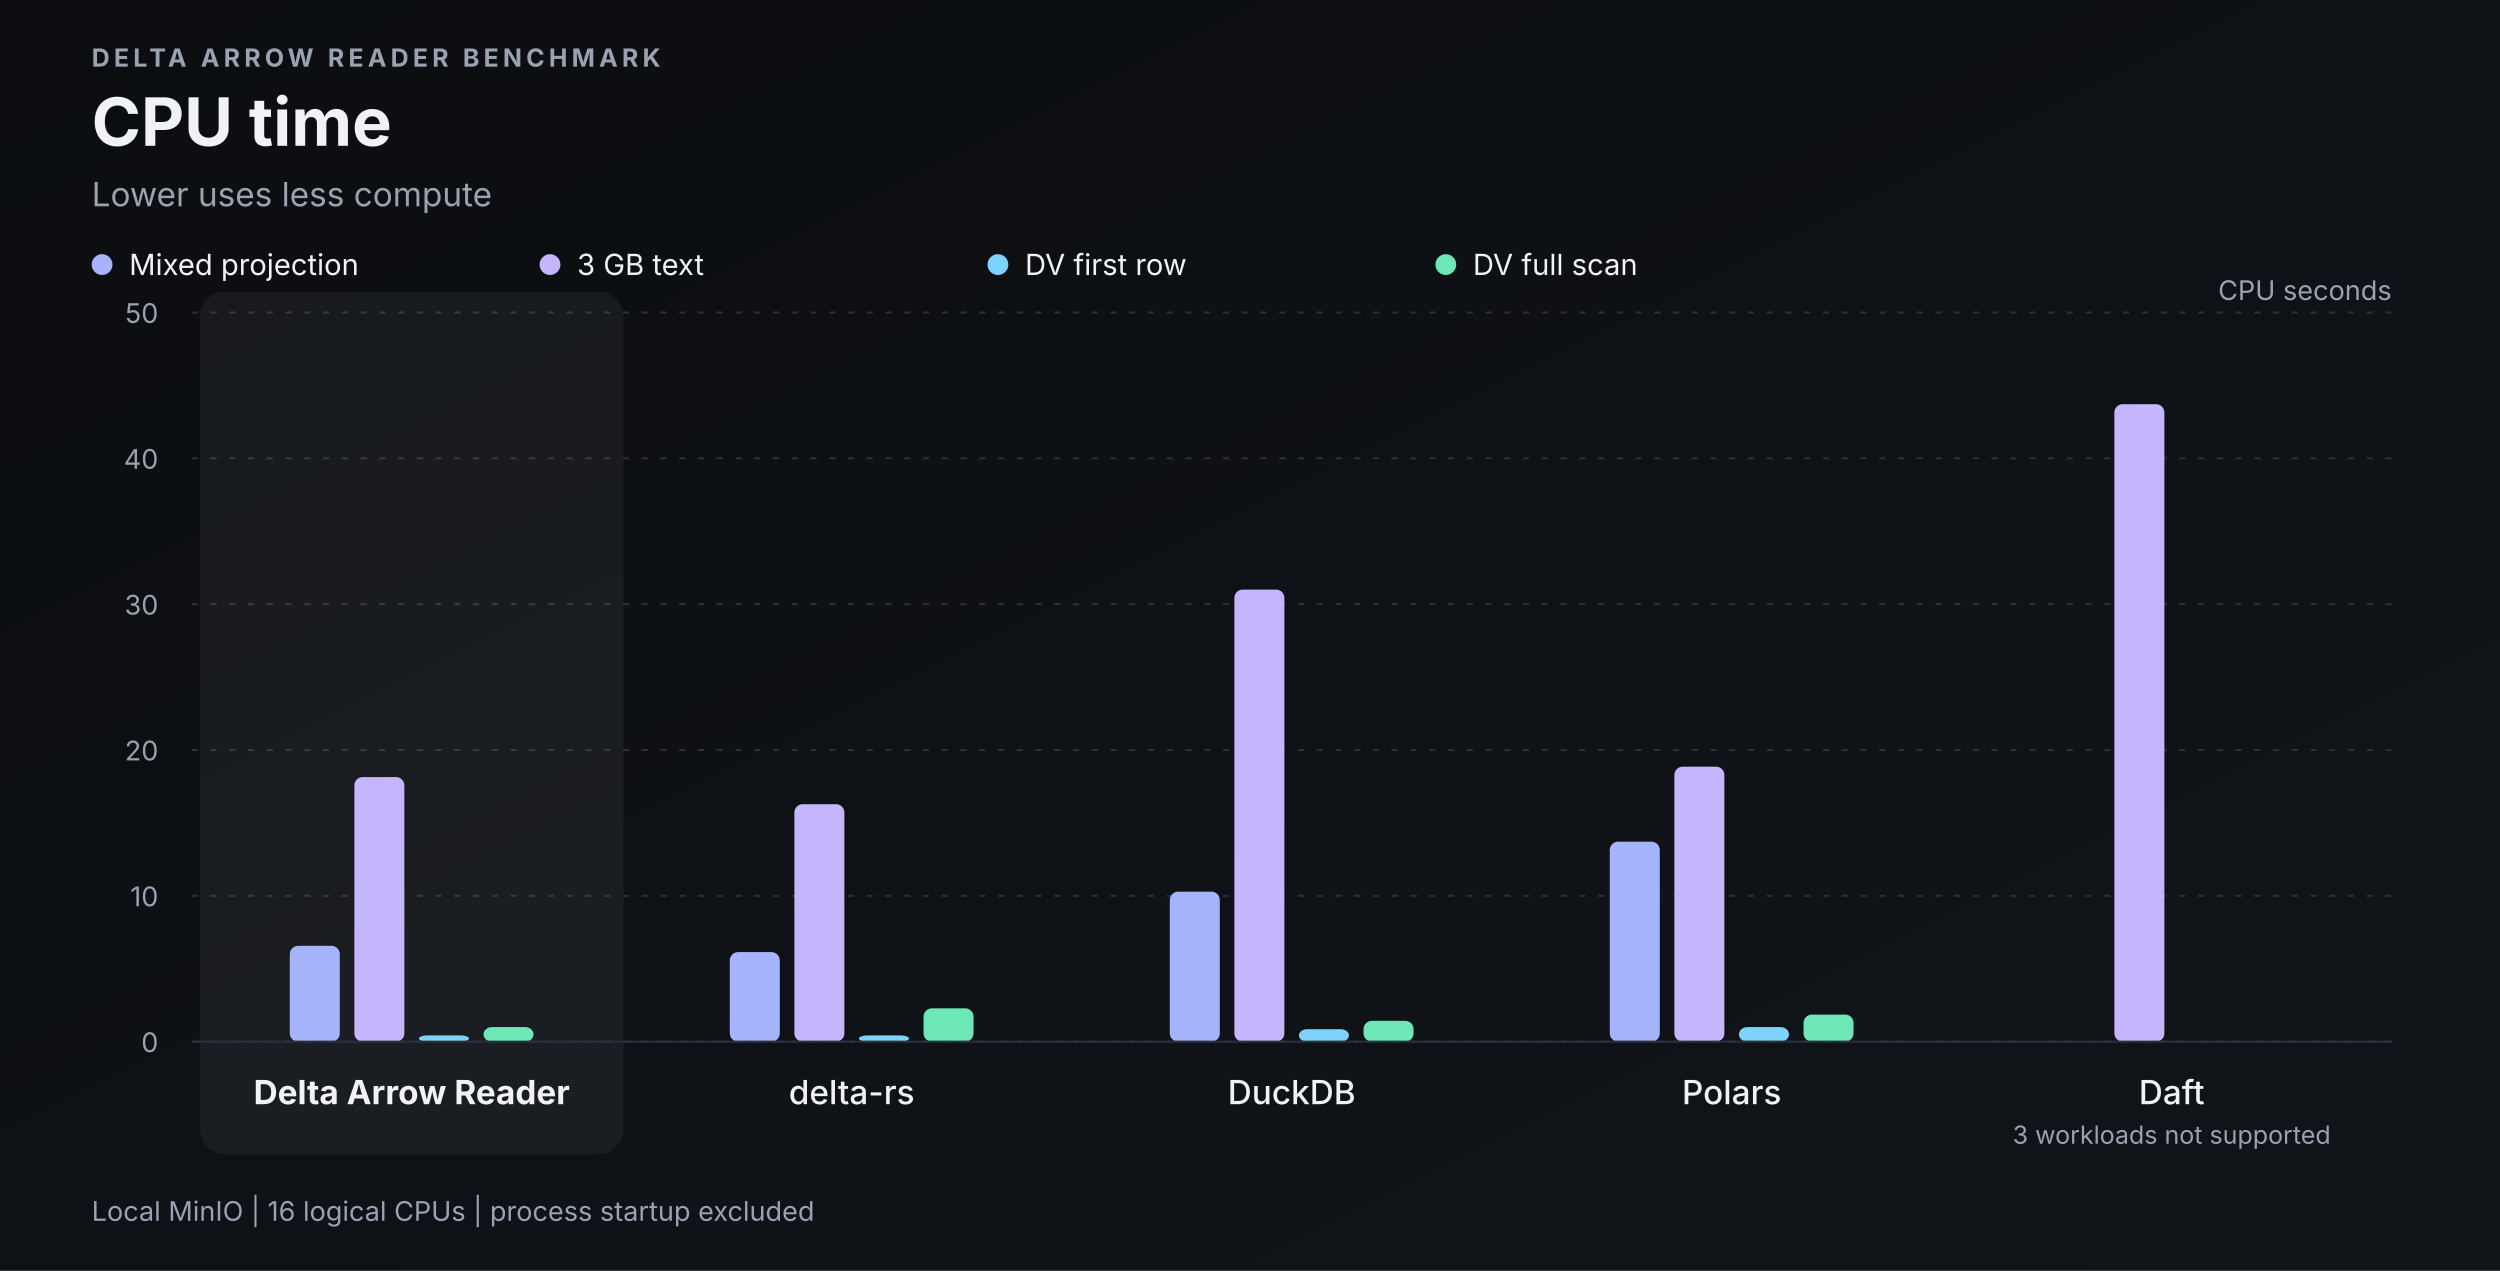
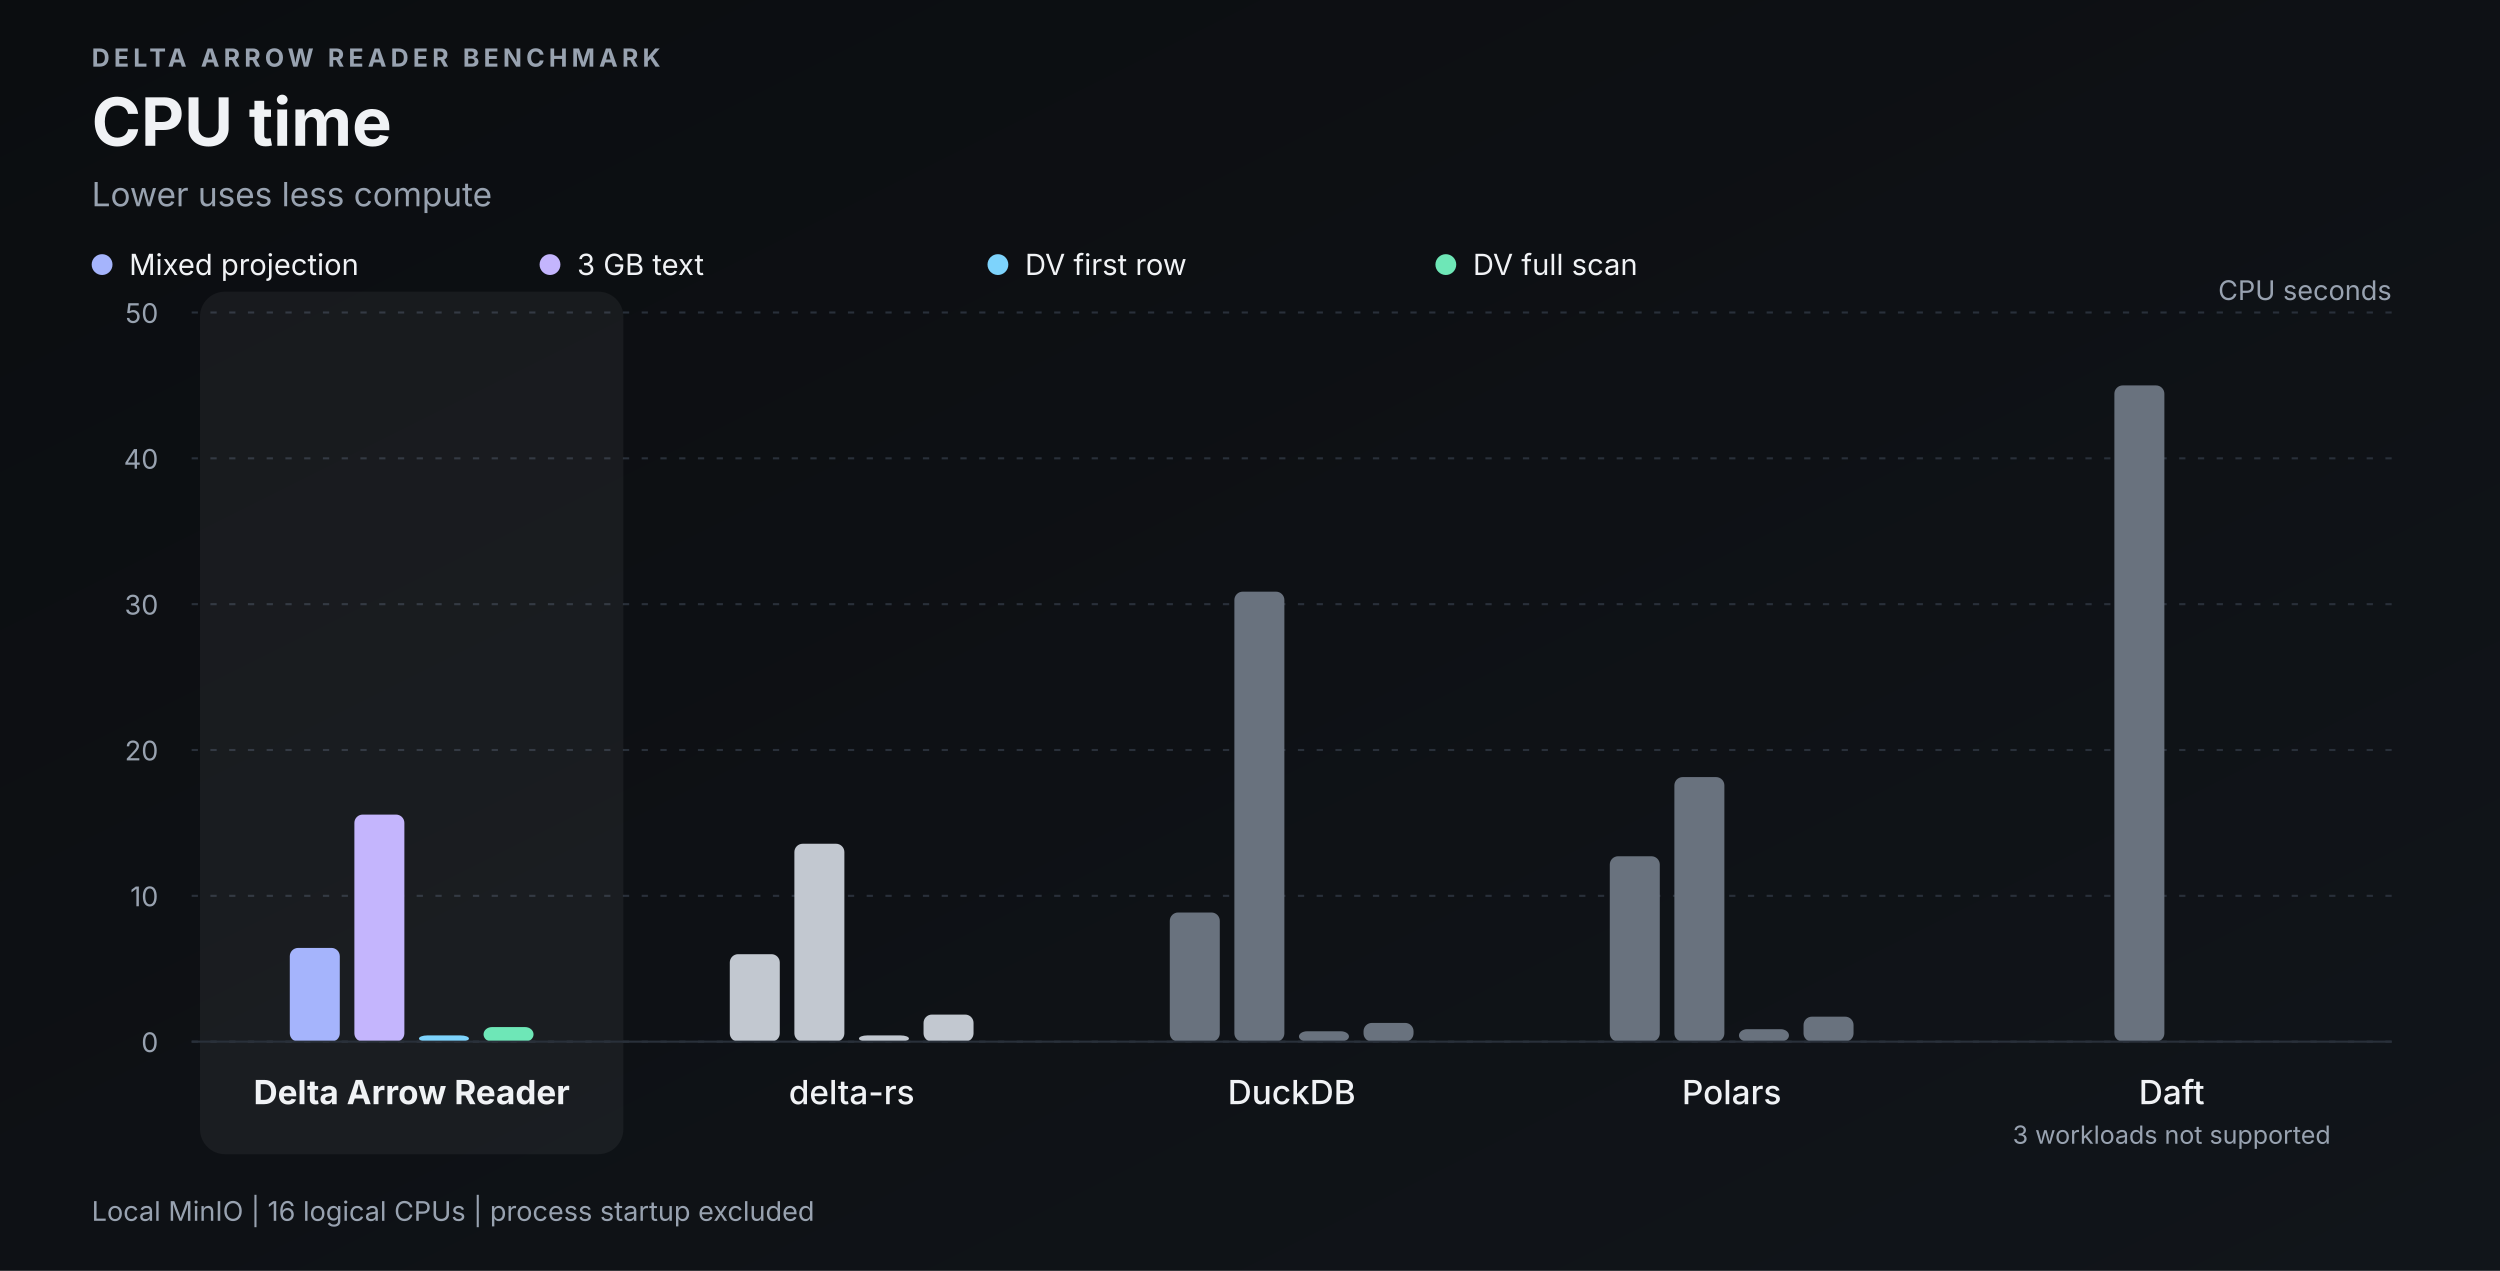
<svg xmlns="http://www.w3.org/2000/svg" width="1200" height="610" viewBox="0 0 1200 610" role="img" aria-labelledby="title description">
  <style>text{font-family:Inter,ui-sans-serif,-apple-system,BlinkMacSystemFont,"Segoe UI",sans-serif}</style>
  <defs>
    <linearGradient id="page" x1="0" y1="0" x2="1" y2="1">
      <stop offset="0" stop-color="#0b0d10" />
      <stop offset="1" stop-color="#11151a" />
    </linearGradient>
  </defs>
  <rect width="1200" height="610" fill="url(#page)" />
  <text x="44" y="32" fill="#98a2b0" font-size="12" font-weight="700" letter-spacing="2">DELTA ARROW READER BENCHMARK</text>
  <text x="44" y="70" fill="#f0f2f5" font-size="32" font-weight="700">CPU time</text>
  <text x="44" y="99" fill="#98a2b0" font-size="16">Lower uses less compute</text>
  <circle cx="49" cy="127" r="5" fill="#a5b4fc" />
  <text x="62" y="132" fill="#f0f2f5" font-size="14">Mixed projection</text>
  <circle cx="264" cy="127" r="5" fill="#c4b5fd" />
  <text x="277" y="132" fill="#f0f2f5" font-size="14">3 GB text</text>
  <circle cx="479" cy="127" r="5" fill="#7dd3fc" />
  <text x="492" y="132" fill="#f0f2f5" font-size="14">DV first row</text>
  <circle cx="694" cy="127" r="5" fill="#6ee7b7" />
  <text x="707" y="132" fill="#f0f2f5" font-size="14">DV full scan</text>
  <line x1="92" y1="500.0" x2="1148" y2="500.0" stroke="#29303a" stroke-dasharray="3 6" />
  <text x="76" y="505.0" text-anchor="end" fill="#98a2b0" font-size="13">0</text>
  <line x1="92" y1="430.0" x2="1148" y2="430.0" stroke="#29303a" stroke-dasharray="3 6" />
  <text x="76" y="435.0" text-anchor="end" fill="#98a2b0" font-size="13">10</text>
  <line x1="92" y1="360.0" x2="1148" y2="360.0" stroke="#29303a" stroke-dasharray="3 6" />
  <text x="76" y="365.0" text-anchor="end" fill="#98a2b0" font-size="13">20</text>
  <line x1="92" y1="290.0" x2="1148" y2="290.0" stroke="#29303a" stroke-dasharray="3 6" />
  <text x="76" y="295.0" text-anchor="end" fill="#98a2b0" font-size="13">30</text>
  <line x1="92" y1="220.0" x2="1148" y2="220.0" stroke="#29303a" stroke-dasharray="3 6" />
  <text x="76" y="225.0" text-anchor="end" fill="#98a2b0" font-size="13">40</text>
  <line x1="92" y1="150.0" x2="1148" y2="150.0" stroke="#29303a" stroke-dasharray="3 6" />
  <text x="76" y="155.0" text-anchor="end" fill="#98a2b0" font-size="13">50</text>
  <rect x="96" y="140" width="203.2" height="414" rx="12" fill="#f0f2f5" fill-opacity="0.055" />
  <text x="197.6" y="530" text-anchor="middle" fill="#f0f2f5" font-size="16" font-weight="700">Delta Arrow Reader</text>
-   <rect x="139.1" y="454" width="24" height="46" rx="4" fill="#a5b4fc" />
-   <rect x="170.1" y="373" width="24" height="127" rx="4" fill="#c4b5fd" />
+   <rect x="139.1" y="455" width="24" height="45" rx="4" fill="#a5b4fc" />
+   <rect x="170.1" y="391" width="24" height="109" rx="4" fill="#c4b5fd" />
  <rect x="201.1" y="497" width="24" height="3" rx="4" fill="#7dd3fc" />
  <rect x="232.1" y="493" width="24" height="7" rx="4" fill="#6ee7b7" />
  <text x="408.8" y="530" text-anchor="middle" fill="#f0f2f5" font-size="16" font-weight="500">delta-rs</text>
-   <rect x="350.3" y="457" width="24" height="43" rx="4" fill="#a5b4fc" />
-   <rect x="381.3" y="386" width="24" height="114" rx="4" fill="#c4b5fd" />
-   <rect x="412.3" y="497" width="24" height="3" rx="4" fill="#7dd3fc" />
-   <rect x="443.3" y="484" width="24" height="16" rx="4" fill="#6ee7b7" />
+   <rect x="350.3" y="458" width="24" height="42" rx="4" fill="#c2c8d0" />
+   <rect x="381.3" y="405" width="24" height="95" rx="4" fill="#c2c8d0" />
+   <rect x="412.3" y="497" width="24" height="3" rx="4" fill="#c2c8d0" />
+   <rect x="443.3" y="487" width="24" height="13" rx="4" fill="#c2c8d0" />
  <text x="620.0" y="530" text-anchor="middle" fill="#f0f2f5" font-size="16" font-weight="500">DuckDB</text>
-   <rect x="561.5" y="428" width="24" height="72" rx="4" fill="#a5b4fc" />
-   <rect x="592.5" y="283" width="24" height="217" rx="4" fill="#c4b5fd" />
-   <rect x="623.5" y="494" width="24" height="6" rx="4" fill="#7dd3fc" />
-   <rect x="654.5" y="490" width="24" height="10" rx="4" fill="#6ee7b7" />
+   <rect x="561.5" y="438" width="24" height="62" rx="4" fill="#69727e" />
+   <rect x="592.5" y="284" width="24" height="216" rx="4" fill="#69727e" />
+   <rect x="623.5" y="495" width="24" height="5" rx="4" fill="#69727e" />
+   <rect x="654.5" y="491" width="24" height="9" rx="4" fill="#69727e" />
  <text x="831.2" y="530" text-anchor="middle" fill="#f0f2f5" font-size="16" font-weight="500">Polars</text>
-   <rect x="772.7" y="404" width="24" height="96" rx="4" fill="#a5b4fc" />
-   <rect x="803.7" y="368" width="24" height="132" rx="4" fill="#c4b5fd" />
-   <rect x="834.7" y="493" width="24" height="7" rx="4" fill="#7dd3fc" />
-   <rect x="865.7" y="487" width="24" height="13" rx="4" fill="#6ee7b7" />
+   <rect x="772.7" y="411" width="24" height="89" rx="4" fill="#69727e" />
+   <rect x="803.7" y="373" width="24" height="127" rx="4" fill="#69727e" />
+   <rect x="834.7" y="494" width="24" height="6" rx="4" fill="#69727e" />
+   <rect x="865.7" y="488" width="24" height="12" rx="4" fill="#69727e" />
  <text x="1042.4" y="530" text-anchor="middle" fill="#f0f2f5" font-size="16" font-weight="500">Daft</text>
  <text x="1042.4" y="549" text-anchor="middle" fill="#98a2b0" font-size="12">3 workloads not supported</text>
-   <rect x="1014.9" y="194" width="24" height="306" rx="4" fill="#c4b5fd" />
+   <rect x="1014.9" y="185" width="24" height="315" rx="4" fill="#69727e" />
  <line x1="92" y1="500" x2="1148" y2="500" stroke="#29303a" />
  <text x="1148" y="144" text-anchor="end" fill="#98a2b0" font-size="13">CPU seconds</text>
  <text x="44" y="586" fill="#98a2b0" font-size="13">Local MinIO | 16 logical CPUs | process startup excluded</text>
</svg>
